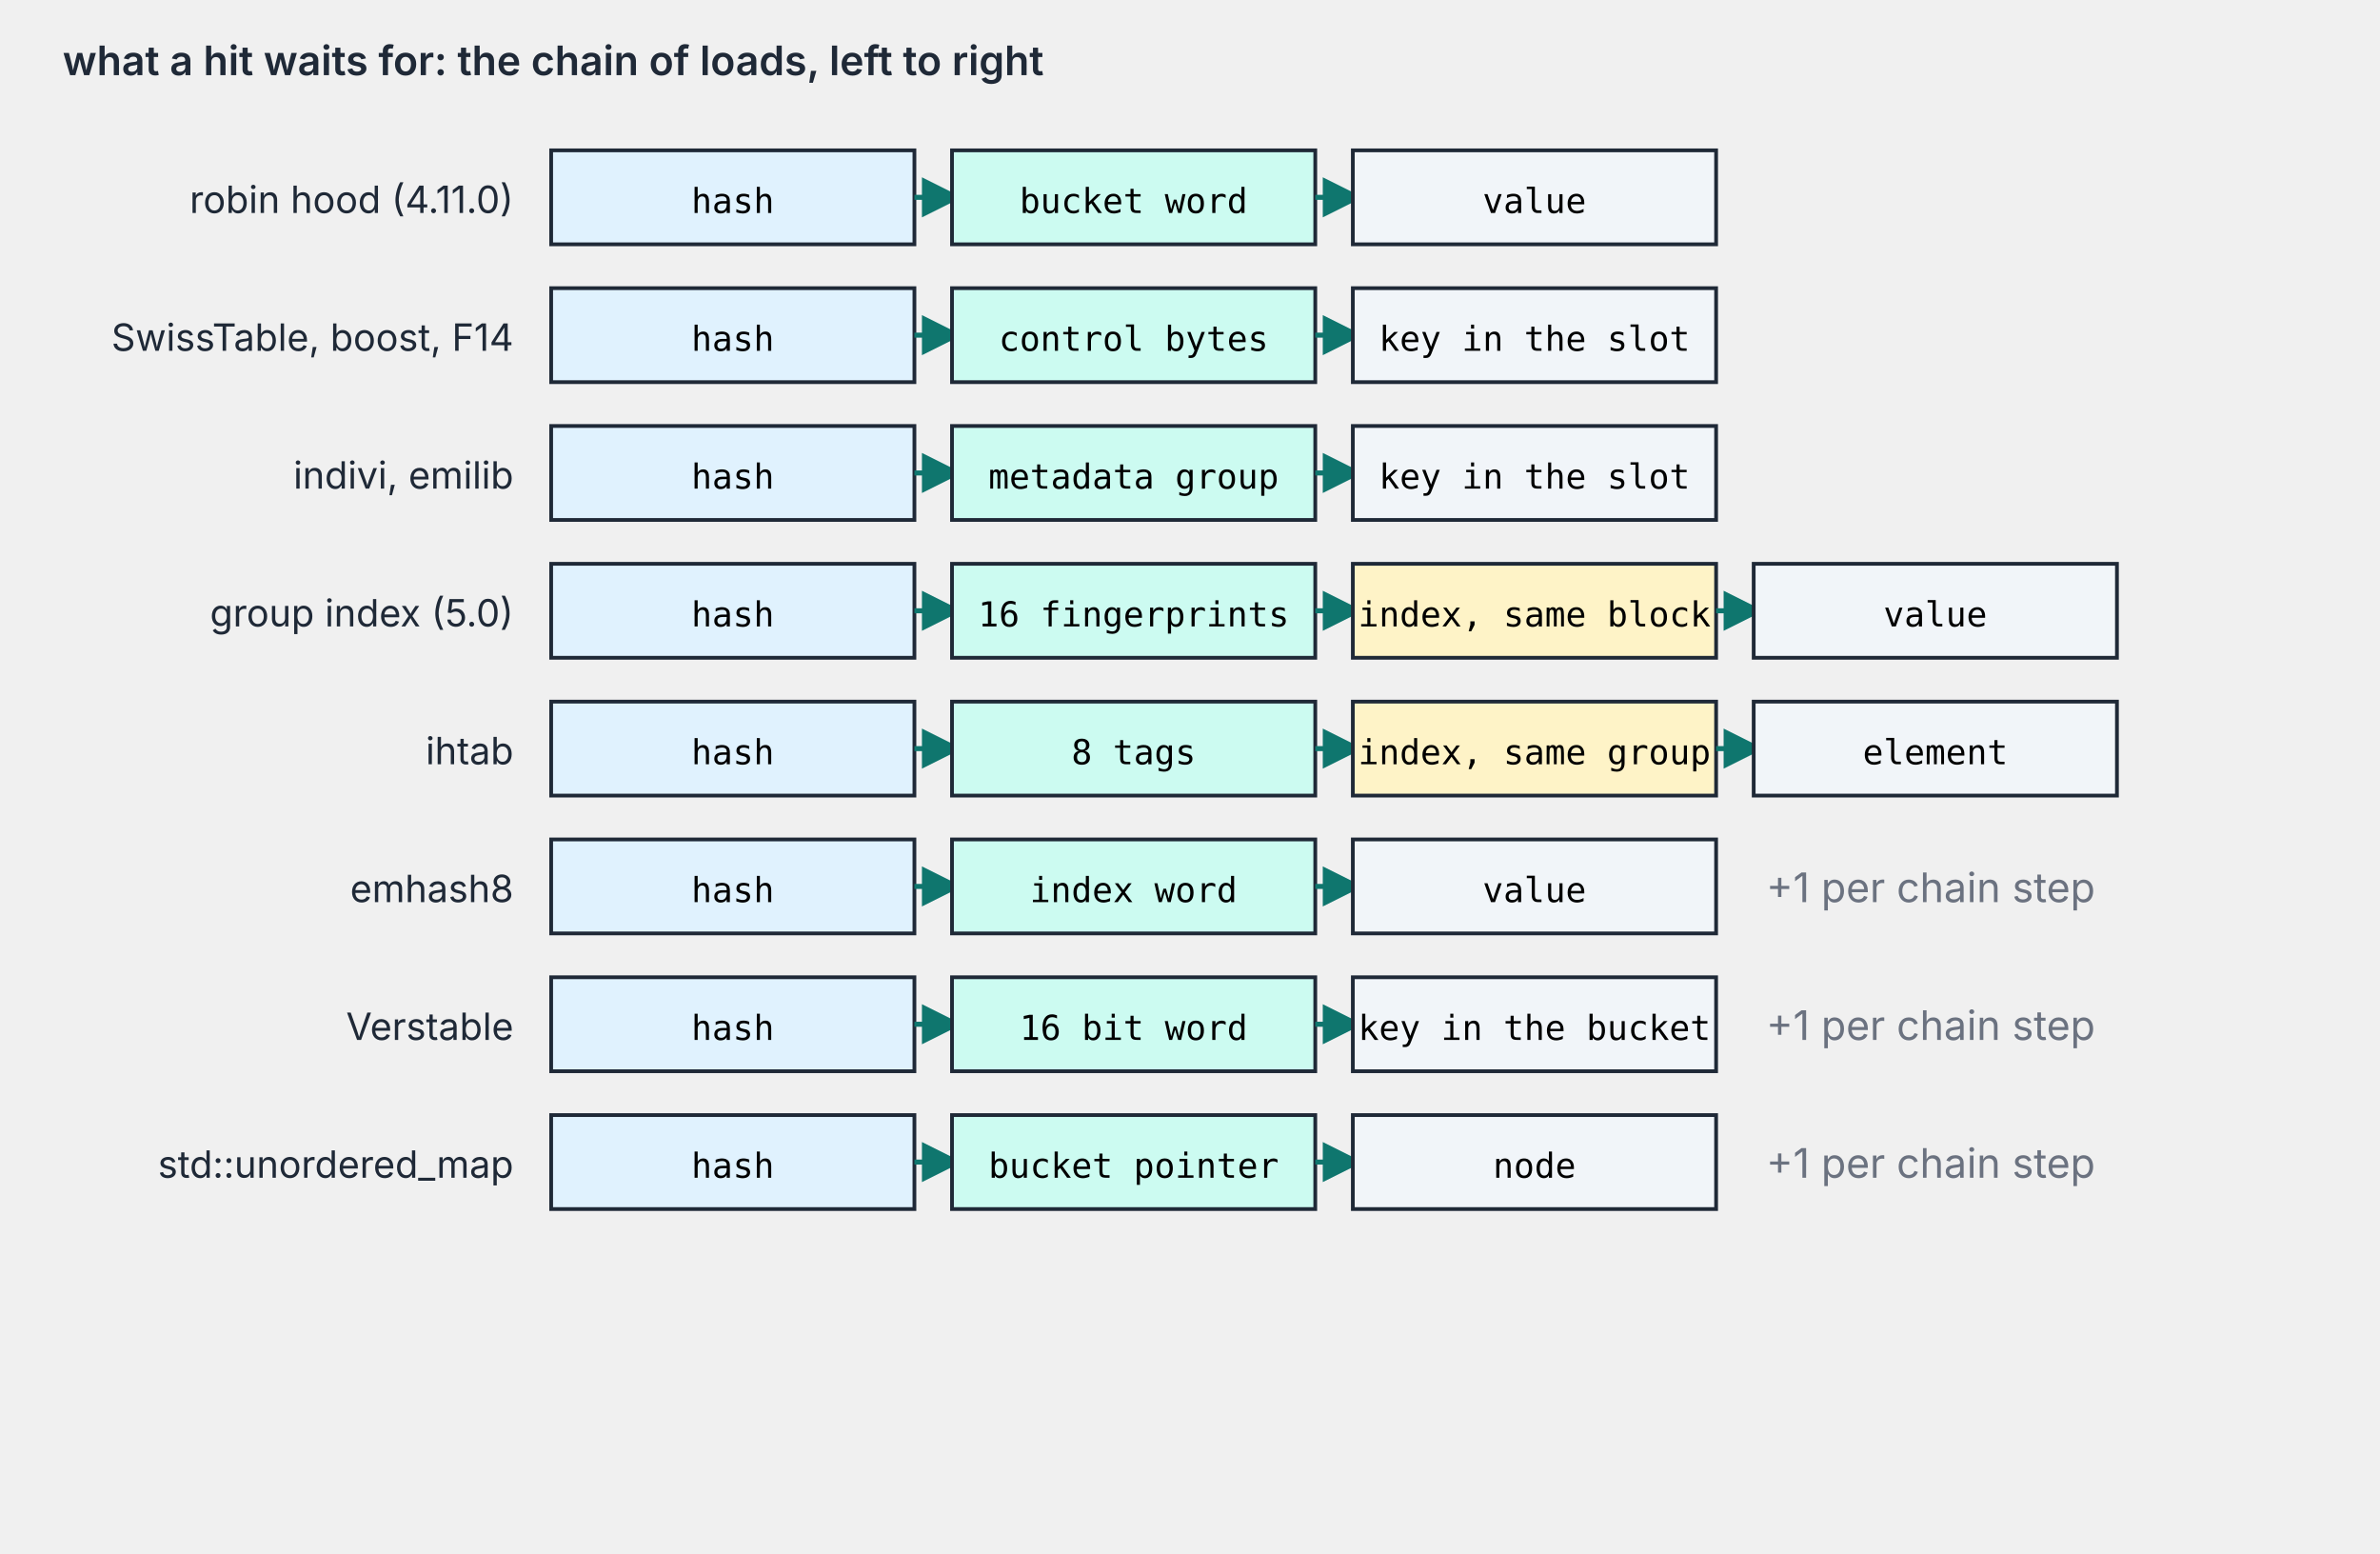
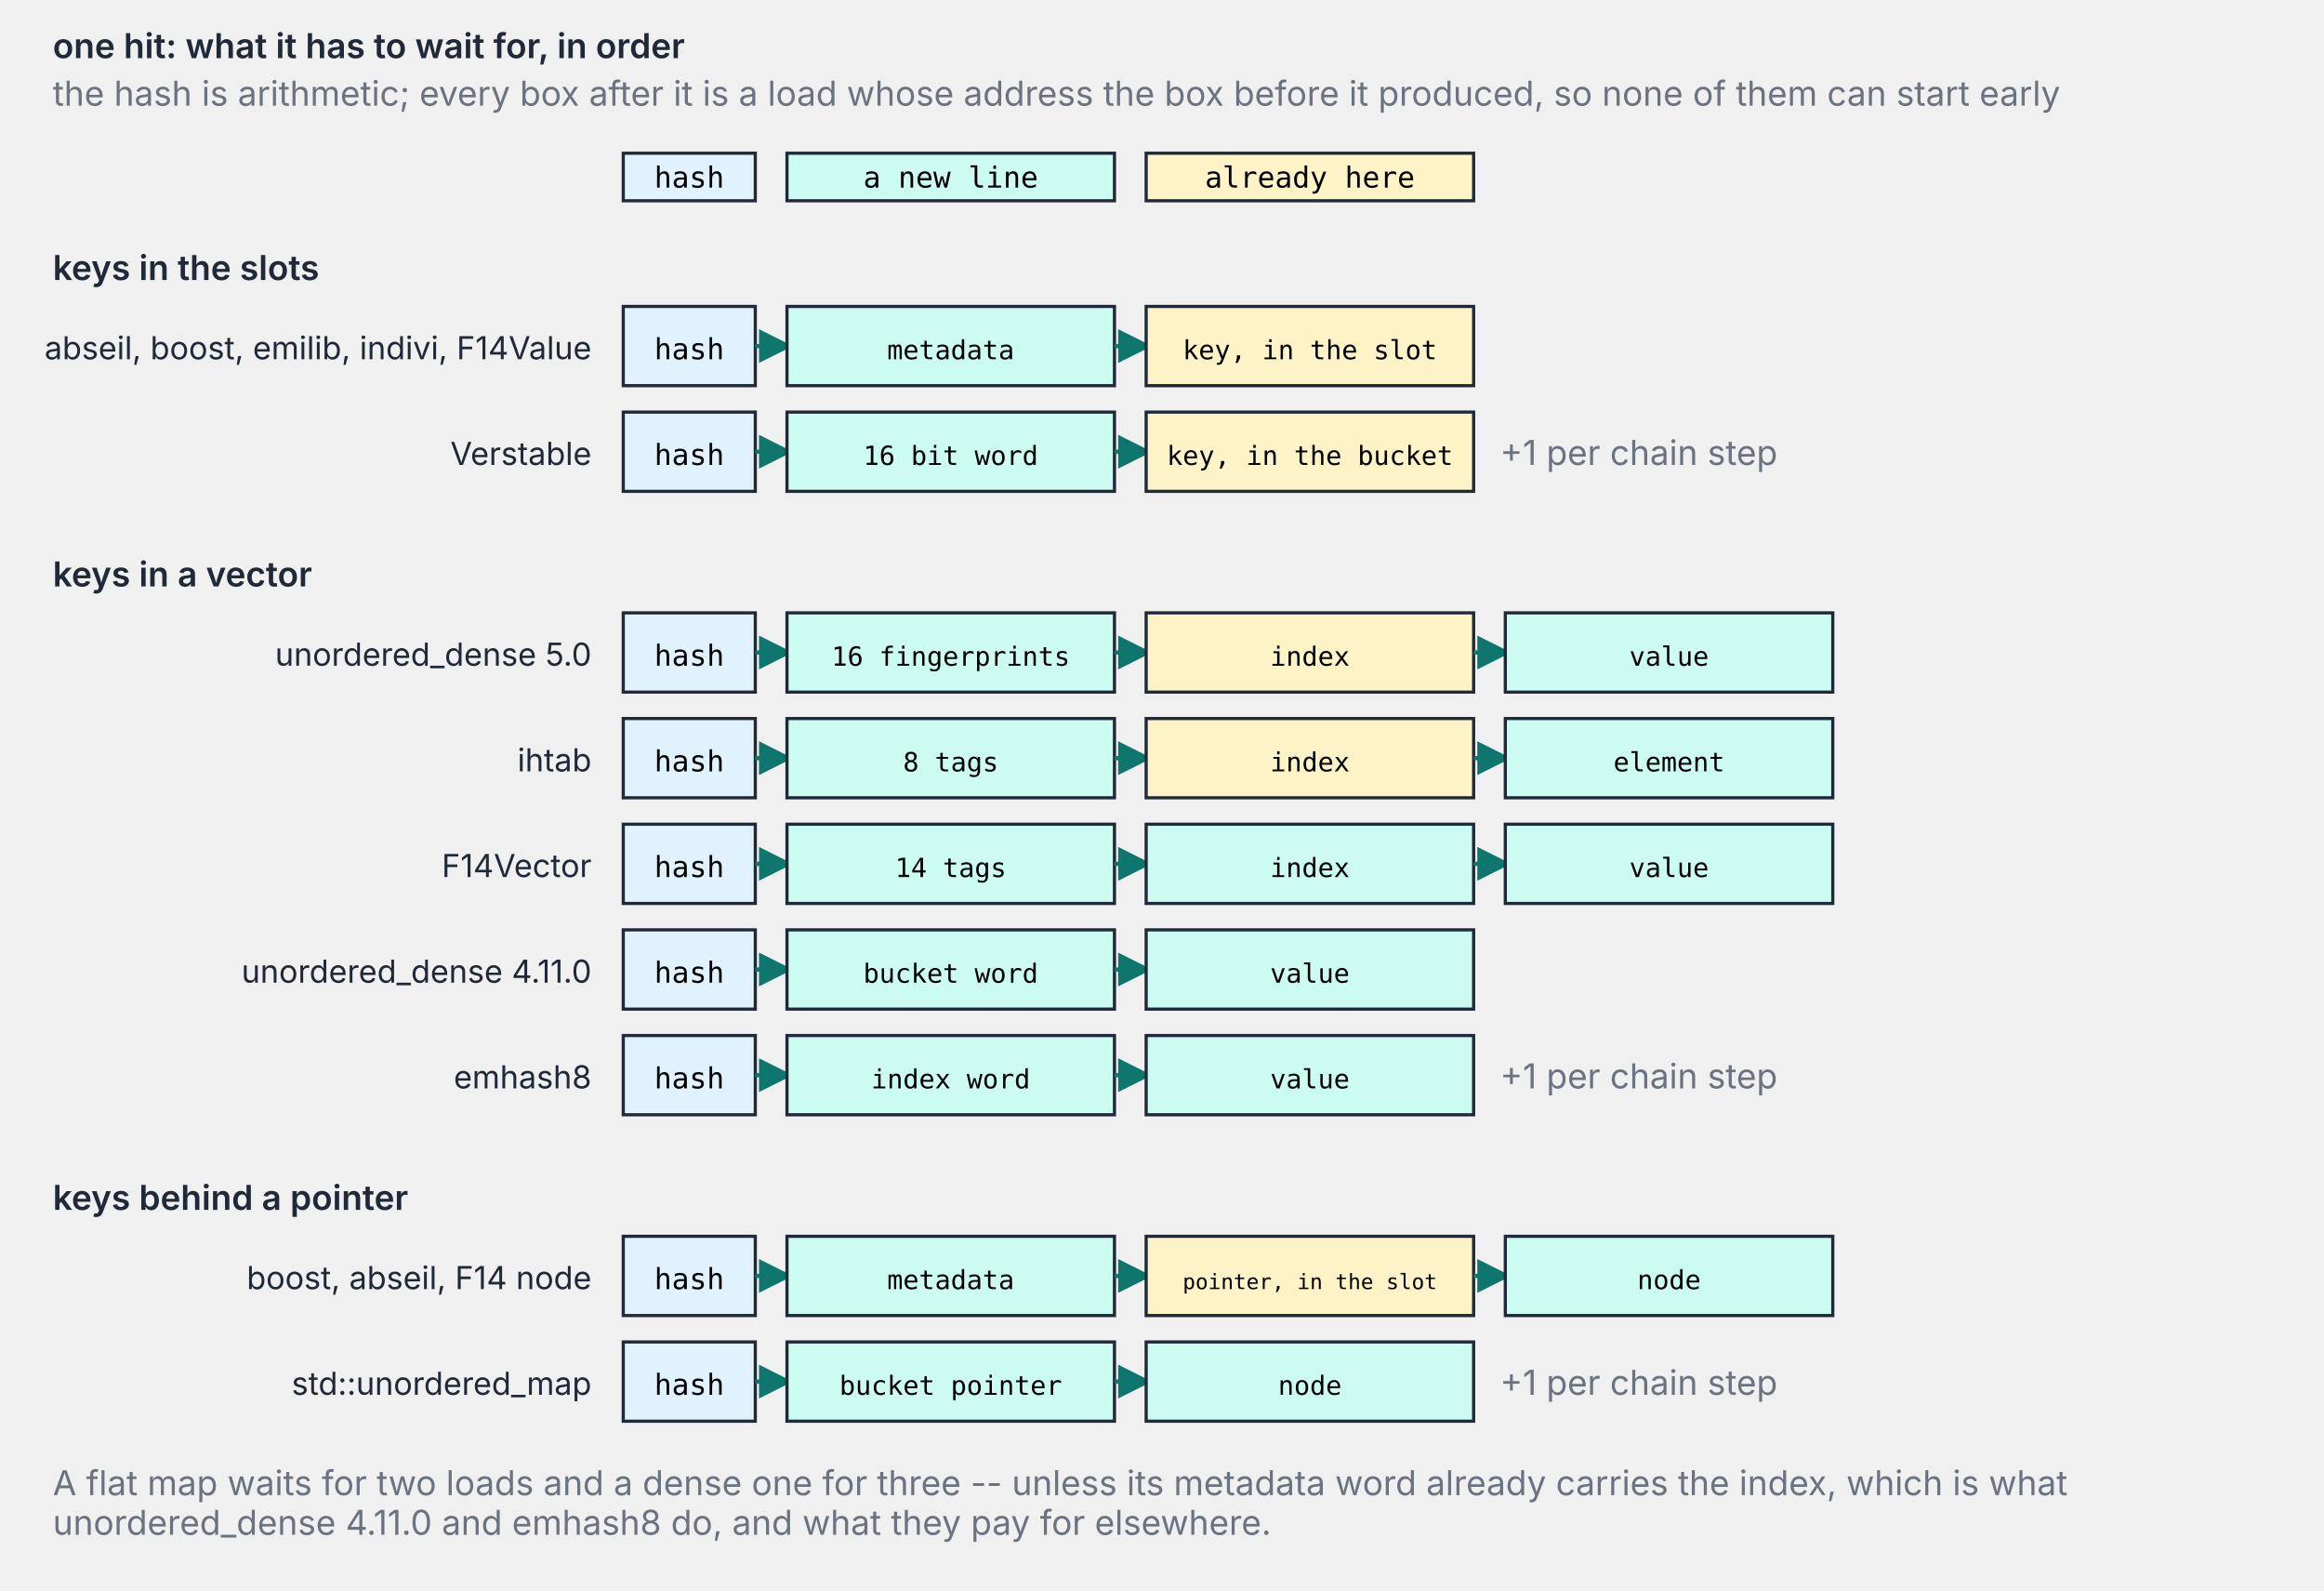
- <svg xmlns="http://www.w3.org/2000/svg" viewBox="0 0 760 496" font-family="Inter, system-ui, sans-serif" font-size="13">
+ <svg xmlns="http://www.w3.org/2000/svg" viewBox="0 0 880 602" font-family="Inter, system-ui, sans-serif" font-size="13">
  <style>
    .mono{font-family:ui-monospace,Menlo,Consolas,monospace;font-size:11px}
    .muted{fill:#6b7280}
    .lbl{fill:#1f2937;font-size:12px}
    .hd{fill:#1f2937;font-weight:600}
    .cell{fill:#fff;stroke:#1f2937;stroke-width:1.2}
    .fp{fill:#ccfbf1}
    .dist{fill:#e0f2fe}
    .idx{fill:#fef3c7}
    .ovf{fill:#ede9fe}
    .payload{fill:#f1f5f9}
    .sent{fill:url(#hatch);stroke:#9ca3af;stroke-width:1.2}
    .arrow{stroke:#0f766e;stroke-width:1.6;fill:none;marker-end:url(#head)}
    .thin{stroke:#9ca3af;stroke-width:1;fill:none}
  </style>
  <defs>
    <pattern id="hatch" width="6" height="6" patternUnits="userSpaceOnUse" patternTransform="rotate(45)">
      <line x1="0" y1="0" x2="0" y2="6" stroke="#d1d5db" stroke-width="2" />
    </pattern>
    <marker id="head" markerWidth="8" markerHeight="8" refX="6" refY="4" orient="auto">
      <path d="M0,0 L8,4 L0,8 z" fill="#0f766e" />
    </marker>
  </defs>
-   <text x="20" y="24" class="hd" text-anchor="start">what a hit waits for: the chain of loads, left to right</text>
-   <text x="164" y="68" class="lbl" text-anchor="end">robin hood (4.11.0)</text>
-   <rect x="176" y="48" width="116" height="30" class="cell dist" />
-   <text x="234.0" y="68" class="mono" text-anchor="middle" font-size="11">hash</text>
-   <path d="M292,63.0 L304,63.0" class="arrow" />
-   <rect x="304" y="48" width="116" height="30" class="cell fp" />
-   <text x="362.0" y="68" class="mono" text-anchor="middle" font-size="11">bucket word</text>
-   <path d="M420,63.0 L432,63.0" class="arrow" />
-   <rect x="432" y="48" width="116" height="30" class="cell payload" />
-   <text x="490.0" y="68" class="mono" text-anchor="middle" font-size="11">value</text>
-   <text x="164" y="112" class="lbl" text-anchor="end">SwissTable, boost, F14</text>
-   <rect x="176" y="92" width="116" height="30" class="cell dist" />
-   <text x="234.0" y="112" class="mono" text-anchor="middle" font-size="11">hash</text>
-   <path d="M292,107.0 L304,107.0" class="arrow" />
-   <rect x="304" y="92" width="116" height="30" class="cell fp" />
-   <text x="362.0" y="112" class="mono" text-anchor="middle" font-size="11">control bytes</text>
-   <path d="M420,107.0 L432,107.0" class="arrow" />
-   <rect x="432" y="92" width="116" height="30" class="cell payload" />
-   <text x="490.0" y="112" class="mono" text-anchor="middle" font-size="11">key in the slot</text>
-   <text x="164" y="156" class="lbl" text-anchor="end">indivi, emilib</text>
-   <rect x="176" y="136" width="116" height="30" class="cell dist" />
-   <text x="234.0" y="156" class="mono" text-anchor="middle" font-size="11">hash</text>
-   <path d="M292,151.0 L304,151.0" class="arrow" />
-   <rect x="304" y="136" width="116" height="30" class="cell fp" />
-   <text x="362.0" y="156" class="mono" text-anchor="middle" font-size="11">metadata group</text>
-   <path d="M420,151.0 L432,151.0" class="arrow" />
-   <rect x="432" y="136" width="116" height="30" class="cell payload" />
-   <text x="490.0" y="156" class="mono" text-anchor="middle" font-size="11">key in the slot</text>
-   <text x="164" y="200" class="lbl" text-anchor="end">group index (5.0)</text>
-   <rect x="176" y="180" width="116" height="30" class="cell dist" />
-   <text x="234.0" y="200" class="mono" text-anchor="middle" font-size="11">hash</text>
-   <path d="M292,195.0 L304,195.0" class="arrow" />
-   <rect x="304" y="180" width="116" height="30" class="cell fp" />
-   <text x="362.0" y="200" class="mono" text-anchor="middle" font-size="11">16 fingerprints</text>
-   <path d="M420,195.0 L432,195.0" class="arrow" />
-   <rect x="432" y="180" width="116" height="30" class="cell idx" />
-   <text x="490.0" y="200" class="mono" text-anchor="middle" font-size="11">index, same block</text>
-   <path d="M548,195.0 L560,195.0" class="arrow" />
-   <rect x="560" y="180" width="116" height="30" class="cell payload" />
-   <text x="618.0" y="200" class="mono" text-anchor="middle" font-size="11">value</text>
-   <text x="164" y="244" class="lbl" text-anchor="end">ihtab</text>
-   <rect x="176" y="224" width="116" height="30" class="cell dist" />
-   <text x="234.0" y="244" class="mono" text-anchor="middle" font-size="11">hash</text>
-   <path d="M292,239.0 L304,239.0" class="arrow" />
-   <rect x="304" y="224" width="116" height="30" class="cell fp" />
-   <text x="362.0" y="244" class="mono" text-anchor="middle" font-size="11">8 tags</text>
-   <path d="M420,239.0 L432,239.0" class="arrow" />
-   <rect x="432" y="224" width="116" height="30" class="cell idx" />
-   <text x="490.0" y="244" class="mono" text-anchor="middle" font-size="11">index, same group</text>
-   <path d="M548,239.0 L560,239.0" class="arrow" />
-   <rect x="560" y="224" width="116" height="30" class="cell payload" />
-   <text x="618.0" y="244" class="mono" text-anchor="middle" font-size="11">element</text>
-   <text x="164" y="288" class="lbl" text-anchor="end">emhash8</text>
-   <rect x="176" y="268" width="116" height="30" class="cell dist" />
-   <text x="234.0" y="288" class="mono" text-anchor="middle" font-size="11">hash</text>
-   <path d="M292,283.0 L304,283.0" class="arrow" />
-   <rect x="304" y="268" width="116" height="30" class="cell fp" />
-   <text x="362.0" y="288" class="mono" text-anchor="middle" font-size="11">index word</text>
-   <path d="M420,283.0 L432,283.0" class="arrow" />
-   <rect x="432" y="268" width="116" height="30" class="cell payload" />
-   <text x="490.0" y="288" class="mono" text-anchor="middle" font-size="11">value</text>
-   <text x="564" y="288" class="muted" text-anchor="start">+1 per chain step</text>
-   <text x="164" y="332" class="lbl" text-anchor="end">Verstable</text>
-   <rect x="176" y="312" width="116" height="30" class="cell dist" />
-   <text x="234.0" y="332" class="mono" text-anchor="middle" font-size="11">hash</text>
-   <path d="M292,327.0 L304,327.0" class="arrow" />
-   <rect x="304" y="312" width="116" height="30" class="cell fp" />
-   <text x="362.0" y="332" class="mono" text-anchor="middle" font-size="11">16 bit word</text>
-   <path d="M420,327.0 L432,327.0" class="arrow" />
-   <rect x="432" y="312" width="116" height="30" class="cell payload" />
-   <text x="490.0" y="332" class="mono" text-anchor="middle" font-size="11">key in the bucket</text>
-   <text x="564" y="332" class="muted" text-anchor="start">+1 per chain step</text>
-   <text x="164" y="376" class="lbl" text-anchor="end">std::unordered_map</text>
-   <rect x="176" y="356" width="116" height="30" class="cell dist" />
-   <text x="234.0" y="376" class="mono" text-anchor="middle" font-size="11">hash</text>
-   <path d="M292,371.0 L304,371.0" class="arrow" />
-   <rect x="304" y="356" width="116" height="30" class="cell fp" />
-   <text x="362.0" y="376" class="mono" text-anchor="middle" font-size="11">bucket pointer</text>
-   <path d="M420,371.0 L432,371.0" class="arrow" />
-   <rect x="432" y="356" width="116" height="30" class="cell payload" />
-   <text x="490.0" y="376" class="mono" text-anchor="middle" font-size="11">node</text>
-   <text x="564" y="376" class="muted" text-anchor="start">+1 per chain step</text>
+   <text x="20" y="22" class="hd" text-anchor="start">one hit: what it has to wait for, in order</text>
+   <text x="20" y="40" class="muted" text-anchor="start">the hash is arithmetic; every box after it is a load whose address the box before it produced, so none of them can start early</text>
+   <rect x="236" y="58" width="50" height="18" class="cell dist" />
+   <text x="261" y="71" class="mono" text-anchor="middle">hash</text>
+   <rect x="298" y="58" width="124" height="18" class="cell fp" />
+   <text x="360" y="71" class="mono" text-anchor="middle">a new line</text>
+   <rect x="434" y="58" width="124" height="18" class="cell idx" />
+   <text x="496" y="71" class="mono" text-anchor="middle">already here</text>
+   <text x="20" y="106" class="hd" text-anchor="start">keys in the slots</text>
+   <text x="224" y="136" class="lbl" text-anchor="end">abseil, boost, emilib, indivi, F14Value</text>
+   <rect x="236" y="116" width="50" height="30" class="cell dist" />
+   <text x="261" y="136" class="mono" text-anchor="middle">hash</text>
+   <path d="M286,131.0 L297,131.0" class="arrow" />
+   <rect x="298" y="116" width="124" height="30" class="cell fp" />
+   <text x="360.0" y="136" class="mono" text-anchor="middle" style="font-size:10px">metadata</text>
+   <path d="M422,131.0 L433,131.0" class="arrow" />
+   <rect x="434" y="116" width="124" height="30" class="cell idx" />
+   <text x="496.0" y="136" class="mono" text-anchor="middle" style="font-size:10px">key, in the slot</text>
+   <text x="224" y="176" class="lbl" text-anchor="end">Verstable</text>
+   <rect x="236" y="156" width="50" height="30" class="cell dist" />
+   <text x="261" y="176" class="mono" text-anchor="middle">hash</text>
+   <path d="M286,171.0 L297,171.0" class="arrow" />
+   <rect x="298" y="156" width="124" height="30" class="cell fp" />
+   <text x="360.0" y="176" class="mono" text-anchor="middle" style="font-size:10px">16 bit word</text>
+   <path d="M422,171.0 L433,171.0" class="arrow" />
+   <rect x="434" y="156" width="124" height="30" class="cell idx" />
+   <text x="496.0" y="176" class="mono" text-anchor="middle" style="font-size:10px">key, in the bucket</text>
+   <text x="568" y="176" class="muted" text-anchor="start">+1 per chain step</text>
+   <text x="20" y="222" class="hd" text-anchor="start">keys in a vector</text>
+   <text x="224" y="252" class="lbl" text-anchor="end">unordered_dense 5.0</text>
+   <rect x="236" y="232" width="50" height="30" class="cell dist" />
+   <text x="261" y="252" class="mono" text-anchor="middle">hash</text>
+   <path d="M286,247.0 L297,247.0" class="arrow" />
+   <rect x="298" y="232" width="124" height="30" class="cell fp" />
+   <text x="360.0" y="252" class="mono" text-anchor="middle" style="font-size:10px">16 fingerprints</text>
+   <path d="M422,247.0 L433,247.0" class="arrow" />
+   <rect x="434" y="232" width="124" height="30" class="cell idx" />
+   <text x="496.0" y="252" class="mono" text-anchor="middle" style="font-size:10px">index</text>
+   <path d="M558,247.0 L569,247.0" class="arrow" />
+   <rect x="570" y="232" width="124" height="30" class="cell fp" />
+   <text x="632.0" y="252" class="mono" text-anchor="middle" style="font-size:10px">value</text>
+   <text x="224" y="292" class="lbl" text-anchor="end">ihtab</text>
+   <rect x="236" y="272" width="50" height="30" class="cell dist" />
+   <text x="261" y="292" class="mono" text-anchor="middle">hash</text>
+   <path d="M286,287.0 L297,287.0" class="arrow" />
+   <rect x="298" y="272" width="124" height="30" class="cell fp" />
+   <text x="360.0" y="292" class="mono" text-anchor="middle" style="font-size:10px">8 tags</text>
+   <path d="M422,287.0 L433,287.0" class="arrow" />
+   <rect x="434" y="272" width="124" height="30" class="cell idx" />
+   <text x="496.0" y="292" class="mono" text-anchor="middle" style="font-size:10px">index</text>
+   <path d="M558,287.0 L569,287.0" class="arrow" />
+   <rect x="570" y="272" width="124" height="30" class="cell fp" />
+   <text x="632.0" y="292" class="mono" text-anchor="middle" style="font-size:10px">element</text>
+   <text x="224" y="332" class="lbl" text-anchor="end">F14Vector</text>
+   <rect x="236" y="312" width="50" height="30" class="cell dist" />
+   <text x="261" y="332" class="mono" text-anchor="middle">hash</text>
+   <path d="M286,327.0 L297,327.0" class="arrow" />
+   <rect x="298" y="312" width="124" height="30" class="cell fp" />
+   <text x="360.0" y="332" class="mono" text-anchor="middle" style="font-size:10px">14 tags</text>
+   <path d="M422,327.0 L433,327.0" class="arrow" />
+   <rect x="434" y="312" width="124" height="30" class="cell fp" />
+   <text x="496.0" y="332" class="mono" text-anchor="middle" style="font-size:10px">index</text>
+   <path d="M558,327.0 L569,327.0" class="arrow" />
+   <rect x="570" y="312" width="124" height="30" class="cell fp" />
+   <text x="632.0" y="332" class="mono" text-anchor="middle" style="font-size:10px">value</text>
+   <text x="224" y="372" class="lbl" text-anchor="end">unordered_dense 4.11.0</text>
+   <rect x="236" y="352" width="50" height="30" class="cell dist" />
+   <text x="261" y="372" class="mono" text-anchor="middle">hash</text>
+   <path d="M286,367.0 L297,367.0" class="arrow" />
+   <rect x="298" y="352" width="124" height="30" class="cell fp" />
+   <text x="360.0" y="372" class="mono" text-anchor="middle" style="font-size:10px">bucket word</text>
+   <path d="M422,367.0 L433,367.0" class="arrow" />
+   <rect x="434" y="352" width="124" height="30" class="cell fp" />
+   <text x="496.0" y="372" class="mono" text-anchor="middle" style="font-size:10px">value</text>
+   <text x="224" y="412" class="lbl" text-anchor="end">emhash8</text>
+   <rect x="236" y="392" width="50" height="30" class="cell dist" />
+   <text x="261" y="412" class="mono" text-anchor="middle">hash</text>
+   <path d="M286,407.0 L297,407.0" class="arrow" />
+   <rect x="298" y="392" width="124" height="30" class="cell fp" />
+   <text x="360.0" y="412" class="mono" text-anchor="middle" style="font-size:10px">index word</text>
+   <path d="M422,407.0 L433,407.0" class="arrow" />
+   <rect x="434" y="392" width="124" height="30" class="cell fp" />
+   <text x="496.0" y="412" class="mono" text-anchor="middle" style="font-size:10px">value</text>
+   <text x="568" y="412" class="muted" text-anchor="start">+1 per chain step</text>
+   <text x="20" y="458" class="hd" text-anchor="start">keys behind a pointer</text>
+   <text x="224" y="488" class="lbl" text-anchor="end">boost, abseil, F14 node</text>
+   <rect x="236" y="468" width="50" height="30" class="cell dist" />
+   <text x="261" y="488" class="mono" text-anchor="middle">hash</text>
+   <path d="M286,483.0 L297,483.0" class="arrow" />
+   <rect x="298" y="468" width="124" height="30" class="cell fp" />
+   <text x="360.0" y="488" class="mono" text-anchor="middle" style="font-size:10px">metadata</text>
+   <path d="M422,483.0 L433,483.0" class="arrow" />
+   <rect x="434" y="468" width="124" height="30" class="cell idx" />
+   <text x="496.0" y="488" class="mono" text-anchor="middle" style="font-size:8px">pointer, in the slot</text>
+   <path d="M558,483.0 L569,483.0" class="arrow" />
+   <rect x="570" y="468" width="124" height="30" class="cell fp" />
+   <text x="632.0" y="488" class="mono" text-anchor="middle" style="font-size:10px">node</text>
+   <text x="224" y="528" class="lbl" text-anchor="end">std::unordered_map</text>
+   <rect x="236" y="508" width="50" height="30" class="cell dist" />
+   <text x="261" y="528" class="mono" text-anchor="middle">hash</text>
+   <path d="M286,523.0 L297,523.0" class="arrow" />
+   <rect x="298" y="508" width="124" height="30" class="cell fp" />
+   <text x="360.0" y="528" class="mono" text-anchor="middle" style="font-size:10px">bucket pointer</text>
+   <path d="M422,523.0 L433,523.0" class="arrow" />
+   <rect x="434" y="508" width="124" height="30" class="cell fp" />
+   <text x="496.0" y="528" class="mono" text-anchor="middle" style="font-size:10px">node</text>
+   <text x="568" y="528" class="muted" text-anchor="start">+1 per chain step</text>
+   <text x="20" y="566" class="muted" text-anchor="start">A flat map waits for two loads and a dense one for three -- unless its metadata word already carries the index, which is what</text>
+   <text x="20" y="581" class="muted" text-anchor="start">unordered_dense 4.11.0 and emhash8 do, and what they pay for elsewhere.</text>
</svg>
